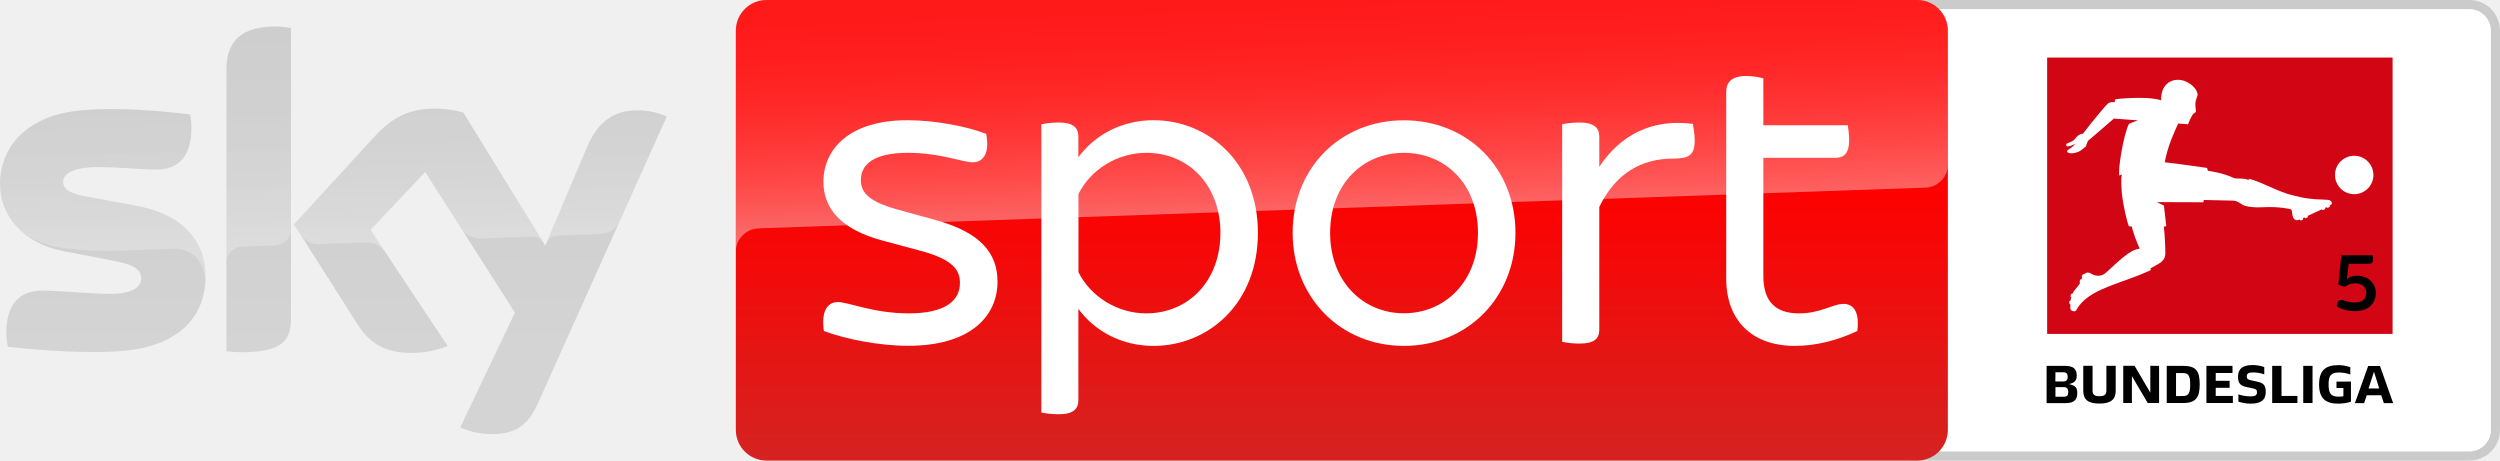
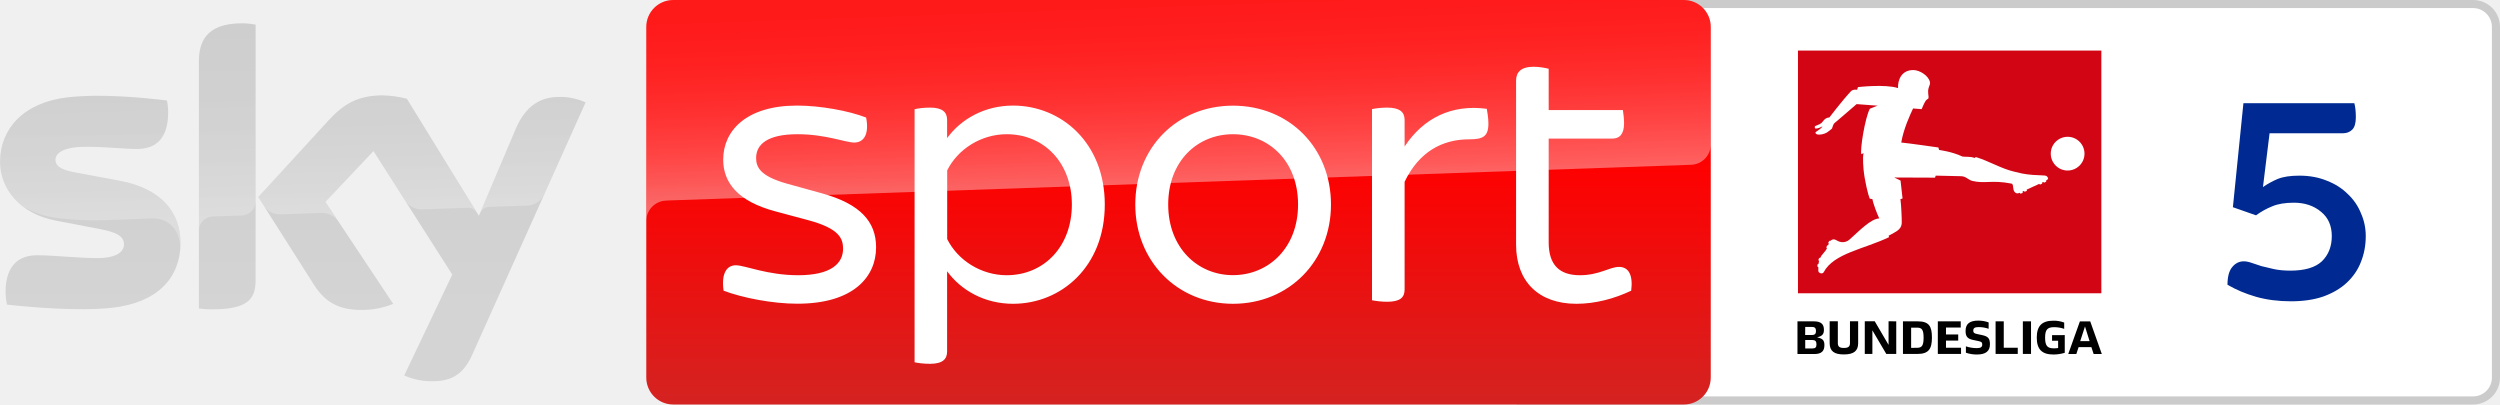
- <svg xmlns="http://www.w3.org/2000/svg" width="800" height="147.38" version="1.1">
-   <g>
-     <path d="m790.18 3.5e-4h-177.77c-5.424 0-9.816 4.392-9.816 9.816v127.75c0 5.424 4.392 9.816 9.816 9.816h177.77c5.424 0 9.816-4.392 9.816-9.816v-127.75c0.029-5.424-4.363-9.816-9.816-9.816m0 2.948c3.803 0 6.868 3.095 6.868 6.868v127.75a6.856 6.856 0 0 1-6.868 6.868h-177.77c-3.773 0-6.868-3.066-6.868-6.868v-127.75c0-3.773 3.095-6.868 6.868-6.868h177.77" fill="#cbcbcb" />
-     <path d="m790.18 2.948c3.803 0 6.868 3.095 6.868 6.868v127.75a6.856 6.856 0 0 1-6.868 6.868h-177.77c-3.773 0-6.868-3.066-6.868-6.868v-127.75c0-3.773 3.095-6.868 6.868-6.868h177.77" fill="#fff" />
-     <path d="m642.89 6.132h134.83v135.09h-134.83z" fill="#fff" />
-     <path d="m664.73 125.75c0 2.122-1.002 3.242-3.655 3.242h-6.161v-11.909h5.925c2.771 0 3.714 1.091 3.714 3.095 0 1.533-0.59 2.24-2.211 2.653l-0.295 0.088 0.265 0.059c1.828 0.413 2.417 1.091 2.417 2.771zm-7.016-3.685h2.506c1.002 0 1.444-0.442 1.444-1.444 0-1.032-0.413-1.503-1.444-1.503h-2.476zm4.127 3.39c0-1.091-0.442-1.562-1.444-1.562h-2.653v3.066h2.653c1.061 0 1.444-0.442 1.444-1.503zm4.805-0.354v-8.047h2.977v7.929c0 1.297 0.59 1.798 2.211 1.798 1.592 0 2.211-0.501 2.211-1.798v-7.929h2.977v8.018c0 2.8-1.621 4.068-5.158 4.068-3.596 0.029-5.188-1.238-5.217-4.038zm24.259-8.018v11.879h-3.626l-5.07-8.607v8.607h-2.771v-11.909h3.626l5.04 8.607v-8.607zm2.447 0h5.306c4.156 0 5.247 1.71 5.247 5.925 0 4.127-1.208 5.954-5.247 5.954h-5.306zm5.217 9.639c1.739 0 2.299-0.914 2.299-3.685 0-2.771-0.56-3.655-2.299-3.655h-2.24v7.369zm7.517-9.639h8.312v2.27h-5.365v2.506h4.451v2.24h-4.451v2.594h5.483v2.27h-8.46v-11.879zm10.199 11.437v-2.329c1.268 0.442 2.623 0.648 3.979 0.648 1.356 0 1.975-0.354 1.975-1.297 0-0.796-0.265-1.032-1.356-1.268l-1.975-0.413c-2.063-0.442-2.741-1.268-2.741-3.301 0-2.594 1.533-3.744 4.628-3.744 1.297 0 2.564 0.206 3.773 0.648v2.329c-1.15-0.413-2.388-0.619-3.626-0.619-1.474 0-1.975 0.383-1.975 1.297 0 0.766 0.354 1.002 1.297 1.208l1.916 0.413c2.24 0.472 2.859 1.238 2.859 3.36 0 2.535-1.562 3.714-4.775 3.714-1.327 0-2.682-0.206-3.979-0.648zm10.818-11.437h2.977v9.609h5.099v2.27h-8.077zm9.934 0h2.977v11.879h-2.977zm15.269 5.011v6.455c-1.327 0.413-2.712 0.619-4.127 0.619-4.127 0-6.072-1.828-6.072-6.161s1.946-6.161 6.072-6.161c1.327-0.029 2.653 0.206 3.92 0.678v2.299c-1.179-0.413-2.417-0.619-3.685-0.619-2.506 0-3.272 1.002-3.272 3.832 0 2.948 0.825 3.891 3.183 3.891 0.531 0 1.032-0.029 1.562-0.118v-2.653h-2.211v-2.034zm9.698 4.392h-4.657l-0.825 2.506h-2.948l4.245-11.879h3.773l4.215 11.879h-2.977zm-2.329-7.546-1.739 5.365h3.419z" />
-     <path d="m655.09 18.423h110.54v88.43h-110.54z" fill="#d20515" />
-     <path d="m746.23 64.996c0.059 0.206-0.147 0.383-0.531 0.648l-0.236 0.147 0.088 0.147c0.059 0.118-0.029 0.265-0.206 0.354l-0.354 0.177c-0.177 0.088-0.354 0.059-0.413-0.029l-0.088-0.147-0.472 0.236 0.059 0.147c0.059 0.118-0.059 0.265-0.206 0.324l-0.354 0.177c-0.177 0.088-0.354 0.059-0.413-0.059l-0.059-0.147c-1.415 0.678-3.007 1.385-4.628 2.122l0.088 0.206c0.059 0.118-0.059 0.265-0.206 0.324l-0.383 0.177c-0.177 0.088-0.354 0.059-0.383-0.059l-0.088-0.206-0.531 0.265 0.088 0.206c0.059 0.118-0.059 0.265-0.206 0.324l-0.354 0.177c-0.177 0.088-0.354 0.059-0.413-0.059l-0.088-0.206c-0.737 0.295-1.562 0.442-2.152-0.678-0.265-0.501-0.265-1.68-0.472-2.299-0.088-0.206-0.265-0.354-0.472-0.383-7.192-1.385-9.639 0.147-14.267-0.973-1.444-0.354-2.24-1.68-4.038-1.71l-9.285-0.206-0.206 0.737-14.856-0.059 2.27 1.12 0.737 6.544s-0.59 0.177-0.766 0.206c0.147 1.297 0.295 3.066 0.354 4.657 0.059 1.444 0.147 2.918 0.118 3.861 0 0.619-0.147 1.238-0.442 1.769-0.295 0.472-0.648 0.884-1.12 1.208-0.147 0.088-0.707 0.501-1.385 0.855-0.648 0.383-1.474 0.796-1.857 1.002 0.059 0.177 0.118 0.354 0.206 0.501-9.02 4.363-20.221 5.866-23.847 12.793-0.442 0.796-1.887 0.383-1.946-0.472v-1.415h-0.118c-0.118 0-0.206-0.147-0.206-0.354v-0.413c0-0.177 0.118-0.324 0.236-0.324h0.147c0.059-0.413 0.118-0.796 0.236-1.179l-0.147-0.059c-0.118-0.029-0.147-0.206-0.088-0.383l0.147-0.383c0.059-0.177 0.206-0.295 0.324-0.265l0.147 0.059c0.648-1.503 1.887-2.181 2.476-3.596l-0.088-0.029c-0.118-0.029-0.147-0.206-0.088-0.383l0.147-0.383c0.059-0.177 0.206-0.295 0.324-0.236l0.088 0.029c0.088-0.206 0.177-0.442 0.295-0.648l-0.118-0.088c-0.118-0.059-0.118-0.236 0-0.413l0.206-0.354c0.088-0.147 0.265-0.236 0.354-0.177l0.059 0.029h0.059c0.029 0 0.029 0 0.059-0.029l0.177-0.177c0.56-0.413 1.326-0.442 1.916-0.029 0.56 0.354 2.8 1.621 4.923-0.324 3.537-3.154 7.635-7.458 10.73-7.605-0.855-1.798-2.299-5.601-2.476-7.016l-1.002-0.206c-0.531-1.179-1.857-6.544-2.24-10.612 0 0-0.442-4.363 0-5.895-0.236-0.029-0.678 0.324-0.796 0.324-0.56-1.385 1.268-13.147 3.095-16.566l2.8-1.12c-0.295-0.029-2.299-0.118-7.635-0.56-2.977 2.653-6.426 5.483-8.165 7.016-0.295 0.206-0.796 1.887-0.796 1.887s-0.855 0.766-1.68 1.327c-1.061 0.766-3.714 1.327-4.274 0.442-0.118-0.206-0.118-0.324 0-0.442 0.413-0.442 1.946-1.15 2.476-2.122-0.855 0.442-1.769 0.855-2.506 0.796-0.324 0-0.472-0.796-0.059-0.943 1.12-0.472 2.004-0.678 2.653-1.592s1.415-1.474 2.417-1.503c0 0 4.952-6.455 7.841-9.521 0.796-0.855 2.299-0.56 2.299-0.56l0.265-0.973s9.963-1.179 14.62 0.354c-0.118-2.83 1.15-6.573 5.571-6.573 2.27 0 5.601 2.004 6.072 4.451 0.147 0.737-0.295 1.238-0.531 2.211-0.383 1.444 0.147 3.036 0 3.537-0.118 0.413-0.59 0.383-1.002 0.943-0.354 0.56-0.648 1.12-0.914 1.739l-0.59 1.356-3.124-0.236c-1.15 2.447-3.478 7.458-4.304 12.41 2.447 0.206 13.53 1.798 13.53 1.798l0.265 0.914s4.657 0.56 8.489 2.388c0.855 0.206 3.007-0.118 4.421 0.531 0.088-0.059 0.324-0.295 0.442-0.354 4.982 1.533 9.108 4.156 13.884 5.306l3.007 0.707c1.268 0.236 2.564 0.413 3.861 0.501 1.533 0.118 2.388 0.088 3.508 0.177 0.796 0.059 1.769-0.088 2.093 1.091m7.133-15.151c-3.39 0-6.161 2.741-6.161 6.131s2.741 6.161 6.131 6.161 6.161-2.741 6.161-6.131c0-3.419-2.771-6.161-6.131-6.161z" fill="#fff" />
-   </g>
-   <linearGradient id="A" x1="1456.7" x2="1456.7" y2="500" gradientTransform="matrix(.29477 0 0 .29477 .00245 .00035)" gradientUnits="userSpaceOnUse">
+ <svg xmlns="http://www.w3.org/2000/svg" width="800" height="129.44" version="1.1">
+   <linearGradient id="A" x1="1456.7" x2="1456.7" y2="500" gradientTransform="matrix(.25889 0 0 .25889 .012607 .00096014)" gradientUnits="userSpaceOnUse">
    <stop stop-color="red" offset=".4" />
    <stop stop-color="#d42321" offset="1" />
  </linearGradient>
-   <path d="m245.28 3.5e-4h368.22c5.424 0 9.816 4.392 9.816 9.816v127.75c0 5.424-4.392 9.816-9.816 9.816h-368.22c-5.424 0-9.816-4.392-9.816-9.816v-127.75c0-5.424 4.392-9.816 9.816-9.816z" fill="url(#A)" />
-   <linearGradient id="B" x1="1459.5" x2="1450.8" y1="233.73" y2="-15.325" gradientTransform="matrix(.29477 0 0 .29477 .00245 .00035)" gradientUnits="userSpaceOnUse">
+   <linearGradient id="B" x1="1459.5" x2="1450.8" y1="233.73" y2="-15.325" gradientTransform="matrix(.25889 0 0 .25889 .012607 .00096014)" gradientUnits="userSpaceOnUse">
    <stop stop-color="#fff" offset="0" />
    <stop stop-color="#fff" stop-opacity=".835" offset=".12" />
    <stop stop-color="#fff" stop-opacity=".658" offset=".269" />
    <stop stop-color="#fff" stop-opacity=".511" offset=".42" />
    <stop stop-color="#fff" stop-opacity=".397" offset=".568" />
    <stop stop-color="#fff" stop-opacity=".315" offset=".716" />
    <stop stop-color="#fff" stop-opacity=".266" offset=".86" />
    <stop stop-color="#fff" stop-opacity=".25" offset="1" />
  </linearGradient>
-   <path d="m242.53 73.102 0.943-0.059 372.5-12.999c4.097-0.029 7.369-3.39 7.34-7.458v-42.771c0-5.424-4.392-9.816-9.816-9.816h-368.22c-5.424 0-9.816 4.392-9.816 9.816v70.951c-0.118-4.038 3.036-7.458 7.074-7.664z" fill="url(#B)" opacity=".4" />
-   <linearGradient id="C" x1="361.92" x2="361.92" y1="28.806" y2="471.22" gradientTransform="matrix(.29477 0 0 .29477 .00245 .00035)" gradientUnits="userSpaceOnUse">
+   <linearGradient id="C" x1="361.92" x2="361.92" y1="28.806" y2="471.22" gradientTransform="matrix(.25889 0 0 .25889 .012607 .00096014)" gradientUnits="userSpaceOnUse">
    <stop stop-color="#cbcbcb" offset="0" />
    <stop stop-color="#d4d4d4" offset=".8" />
  </linearGradient>
-   <path d="m147.27 136.8c3.095 1.356 6.426 2.093 9.786 2.093 7.693 0.177 11.909-2.771 15.004-9.668l41.297-91.938c-2.682-1.208-5.601-1.887-8.548-1.975-5.335-0.118-12.469 0.973-16.979 11.82l-13.353 31.481-26.234-42.623c-2.889-0.766-5.866-1.179-8.843-1.238-9.285 0-14.444 3.39-19.808 9.226l-25.497 27.826 20.486 32.248c3.803 5.866 8.784 8.873 16.89 8.873 4.038 0.059 8.047-0.678 11.791-2.211l-24.702-37.141 17.509-18.541 28.71 45.011zm-54.149-34.753c0 6.78-2.653 10.671-15.917 10.671-1.592 0-3.183-0.118-4.746-0.324v-89.934c0-6.839 2.329-13.972 15.682-13.972 1.68 0 3.36 0.177 4.982 0.501zm-27.354-13.589c0 12.675-8.283 21.872-25.085 23.699-12.174 1.297-29.801-0.236-38.172-1.179-0.295-1.444-0.472-2.918-0.501-4.421 0-11.024 5.954-13.559 11.555-13.559 5.836 0 15.004 1.032 21.813 1.032 7.517 0 9.786-2.535 9.786-4.982 0-3.154-3.007-4.481-8.843-5.601l-15.976-3.066c-13.265-2.535-20.339-11.702-20.339-21.43 0-11.82 8.371-21.695 24.849-23.522 12.469-1.356 27.649 0.177 35.962 1.179 0.295 1.385 0.442 2.8 0.442 4.245 0 11.024-5.836 13.412-11.437 13.412-4.304 0-10.995-0.796-18.629-0.796-7.752 0-10.995 2.152-10.995 4.746 0 2.771 3.066 3.891 7.929 4.746l15.239 2.83c15.652 2.859 22.402 11.761 22.402 22.668z" fill="url(#C)" />
-   <linearGradient id="D" x1="365.45" x2="359.6" y1="263.25" y2="95.751" gradientTransform="matrix(.29477 0 0 .29477 .00245 .00035)" gradientUnits="userSpaceOnUse">
+   <linearGradient id="D" x1="365.45" x2="359.6" y1="263.25" y2="95.751" gradientTransform="matrix(.25889 0 0 .25889 .012607 .00096014)" gradientUnits="userSpaceOnUse">
    <stop stop-color="#fff" offset="0" />
    <stop stop-color="#fff" stop-opacity=".835" offset=".12" />
    <stop stop-color="#fff" stop-opacity=".658" offset=".269" />
    <stop stop-color="#fff" stop-opacity=".511" offset=".42" />
    <stop stop-color="#fff" stop-opacity=".397" offset=".568" />
    <stop stop-color="#fff" stop-opacity=".315" offset=".716" />
    <stop stop-color="#fff" stop-opacity=".266" offset=".86" />
    <stop stop-color="#fff" stop-opacity=".25" offset="1" />
  </linearGradient>
  <g>
-     <path d="m213.38 37.288-15.122 33.662c-1.179 2.417-3.626 3.95-6.308 3.95l-13.795 0.472c-1.503 0.088-2.83 1.091-3.36 2.506v-0.029l13.029-30.715c4.539-10.847 11.673-11.938 16.979-11.82 2.977 0.088 5.866 0.766 8.578 1.975zm-39.617 40.236-25.527-41.503c-2.889-0.766-5.866-1.179-8.843-1.238-9.285 0-14.444 3.39-19.808 9.226l-25.497 27.826 2.034 3.213c1.327 2.004 3.626 3.154 6.043 3.036l14.532-0.501a7.272 7.272 0 0 1 6.426 2.889l-4.569-6.868 17.509-18.541 11.761 18.423c1.444 1.828 3.685 2.859 6.013 2.8l16.713-0.59c1.297 0 2.535 0.707 3.213 1.828zm-85.63-69.005c-13.353 0-15.682 7.133-15.682 13.972v61.606c0-2.83 2.27-5.129 5.099-5.217l10.346-0.354c2.889 0 5.247-2.358 5.247-5.247v-64.259c-1.68-0.354-3.331-0.531-5.011-0.501zm-44.746 57.244-15.239-2.83c-4.864-0.855-7.929-1.975-7.929-4.746 0-2.594 3.242-4.746 10.995-4.746 7.635 0 14.326 0.796 18.629 0.796 5.601 0 11.437-2.388 11.437-13.412 0-1.415-0.147-2.859-0.442-4.245-8.312-1.032-23.493-2.535-35.962-1.179-16.507 1.828-24.878 11.732-24.878 23.522 0.029 6.308 3.007 12.262 8.047 16.065 3.714 2.299 7.9 3.803 12.233 4.363 5.66 0.766 11.349 1.061 17.038 0.884l18.187-0.648c6.809-0.236 10.523 5.571 10.14 11.408 0-0.088 0-0.147 0.029-0.236v-0.059c0.059-0.766 0.088-1.533 0.088-2.299 0-10.847-6.75-19.749-22.373-22.638z" fill="url(#D)" opacity=".25" />
-     <path d="m263.64 105.91c-0.884-6.072 1.002-9.256 4.481-9.256 3.301 0 11.408 3.626 22.697 3.626 11.879 0 16.36-4.215 16.36-9.698 0-3.891-1.739-7.369-12.439-10.287l-12.292-3.301c-13.589-3.626-18.954-10.435-18.954-18.836 0-10.405 8.254-19.69 26.912-19.69 8.401 0 18.836 1.887 25.173 4.363 1.15 5.925-0.737 9.108-4.333 9.108-3.183 0-10.405-3.036-20.693-3.036-10.995 0-15.063 3.744-15.063 8.666 0 3.449 1.592 6.662 11.437 9.403l12.587 3.478c14.06 3.891 19.69 10.405 19.69 19.661 0 10.877-8.401 20.545-28.651 20.545-8.961 0.029-20.133-2.152-26.912-4.746m138.89-31.393c0 22.697-15.917 36.168-33.427 36.168-10.405 0-18.954-4.923-24.024-11.85v29.241c0 2.741-1.592 4.481-6.22 4.481-2.329 0-4.481-0.295-5.63-0.56v-92.203c1.15-0.295 3.301-0.59 5.63-0.59 4.628 0 6.22 1.739 6.22 4.481v6.632c5.07-6.927 13.618-11.85 24.024-11.85 17.509 0 33.427 13.471 33.427 36.05m-11.997 0c0-15.181-10.111-25.615-23.729-25.615-9.256 0-17.804 5.365-21.695 13.176v25.026c3.891 7.811 12.439 13.176 21.695 13.176 13.589-0.029 23.729-10.435 23.729-25.763m23.11 0c0-20.693 15.181-36.021 35.578-36.021 20.545 0 35.726 15.328 35.726 36.021 0 20.545-15.181 36.168-35.726 36.168-20.398-0.029-35.578-15.652-35.578-36.168m59.307 0c0-15.917-10.73-25.615-23.729-25.615-12.852 0-23.581 9.698-23.581 25.615 0 15.77 10.73 25.733 23.581 25.733 12.999 0 23.729-9.963 23.729-25.733m69.359-29.536c0 4.775-2.004 5.777-6.957 5.777-9.963 0-18.364 4.628-23.581 15.475v39.234c0 2.889-1.592 4.481-6.367 4.481-2.034 0-4.363-0.295-5.512-0.56v-69.624c1.15-0.295 3.449-0.56 5.512-0.56 4.746 0 6.367 1.739 6.367 4.481v9.698c6.78-10.287 17.067-15.475 29.948-13.736 0.147 1.002 0.59 3.183 0.59 5.335m52.027 60.929c-6.072 2.889-13.029 4.775-19.956 4.775-13.736 0-21.99-8.106-21.99-21.548v-59.749c0-3.036 1.739-5.07 6.367-5.07 2.004 0 4.333 0.413 5.512 0.737v15.033h27.03c0.147 1.002 0.442 3.036 0.442 4.775 0 4.186-1.739 5.63-4.333 5.63h-23.139v37.789c0 8.077 3.744 11.997 11.408 11.997 6.957 0 10.847-3.036 14.178-3.036 3.478-0.029 5.217 2.859 4.481 8.666" fill="#fff" />
-     <path d="m753.51 99.566q-1.708 0-3.146-0.407-1.41-0.407-2.576-1.085 0-1.058 0.407-1.573 0.434-0.542 1.058-0.542 0.325 0 0.705 0.136 0.407 0.136 0.895 0.298 0.515 0.136 1.139 0.271 0.651 0.136 1.464 0.136 1.952 0 2.848-0.841 0.895-0.868 0.895-2.278 0-1.41-0.976-2.197-0.976-0.814-2.441-0.814-1.193 0-1.952 0.325-0.759 0.298-1.464 0.814l-2.088-0.732 0.949-9.383h10.007q0.136 0.488 0.136 1.275 0 0.786-0.325 1.112-0.325 0.325-0.841 0.325h-6.617l-0.597 4.854q0.624-0.434 1.329-0.732 0.732-0.298 1.952-0.298 1.383 0 2.495 0.461 1.112 0.434 1.871 1.193 0.786 0.732 1.193 1.736 0.434 0.976 0.434 2.061 0 1.248-0.434 2.332-0.407 1.058-1.275 1.871-0.841 0.786-2.115 1.248-1.248 0.434-2.929 0.434z" />
+     <path d="m485.35 9.6014e-4v129.44h306.03c4.763 0 8.62-3.856 8.62-8.62v-112.2c0.026-4.763-3.83-8.621-8.62-8.621z" fill="#cbcbcb" />
+     <path d="m485.35 2.589v124.26h306.03c3.333 5e-3 6.036-2.698 6.031-6.031v-112.2c0-3.314-2.692-6.033-6.031-6.033z" fill="#fff" />
+     <path d="m583.81 110.44c0 1.864-0.88 2.848-3.21 2.848h-5.41v-10.459h5.204c2.433 0 3.262 0.958 3.262 2.718 0 1.346-0.518 1.967-1.942 2.33l-0.259 0.078 0.233 0.052c1.605 0.362 2.123 0.958 2.123 2.433zm-6.161-3.236h2.2c0.88 0 1.269-0.388 1.269-1.269 0-0.906-0.362-1.32-1.269-1.32h-2.175zm3.624 2.977c0-0.958-0.388-1.372-1.269-1.372h-2.33v2.692h2.33c0.932 0 1.269-0.388 1.269-1.32zm4.22-0.311v-7.067h2.615v6.964c0 1.139 0.518 1.579 1.942 1.579 1.398 0 1.942-0.44 1.942-1.579v-6.964h2.615v7.042c0 2.459-1.424 3.573-4.53 3.573-3.158 0.026-4.556-1.087-4.582-3.547zm21.306-7.042v10.433h-3.184l-4.453-7.559v7.559h-2.433v-10.459h3.184l4.427 7.559v-7.559zm2.149 0h4.66c3.65 0 4.608 1.502 4.608 5.204 0 3.624-1.061 5.229-4.608 5.229h-4.66zm4.582 8.465c1.527 0 2.019-0.803 2.019-3.236 0-2.433-0.492-3.21-2.019-3.21h-1.967v6.472zm6.601-8.465h7.3v1.993h-4.712v2.2h3.909v1.967h-3.909v2.278h4.815v1.993h-7.43v-10.433zm8.957 10.045v-2.045c1.113 0.388 2.304 0.57 3.495 0.57 1.191 0 1.734-0.311 1.734-1.139 0-0.699-0.233-0.906-1.191-1.113l-1.734-0.362c-1.812-0.388-2.408-1.113-2.408-2.899 0-2.278 1.346-3.288 4.064-3.288 1.139 0 2.252 0.181 3.314 0.57v2.045c-1.01-0.362-2.097-0.544-3.184-0.544-1.294 0-1.734 0.337-1.734 1.139 0 0.673 0.311 0.88 1.139 1.061l1.683 0.362c1.967 0.414 2.511 1.087 2.511 2.951 0 2.226-1.372 3.262-4.194 3.262-1.165 0-2.356-0.181-3.495-0.57zm9.501-10.045h2.615v8.44h4.479v1.993h-7.093zm8.724 0h2.615v10.433h-2.615zm13.41 4.401v5.67c-1.165 0.362-2.382 0.544-3.624 0.544-3.624 0-5.333-1.605-5.333-5.41 0-3.805 1.709-5.411 5.333-5.411 1.165-0.026 2.33 0.181 3.443 0.595v2.019c-1.036-0.362-2.123-0.544-3.236-0.544-2.2 0-2.874 0.88-2.874 3.365 0 2.589 0.725 3.417 2.796 3.417 0.466 0 0.906-0.026 1.372-0.104v-2.33h-1.942v-1.786zm8.517 3.857h-4.09l-0.725 2.2h-2.589l3.728-10.433h3.314l3.702 10.433h-2.615zm-2.045-6.627-1.527 4.712h3.003z" />
+     <path d="m575.35 16.182h97.081v77.664h-97.081z" fill="#d20515" />
+     <path d="m655.39 57.084c0.052 0.181-0.129 0.337-0.466 0.57l-0.207 0.129 0.078 0.129c0.052 0.104-0.026 0.233-0.181 0.311l-0.311 0.155c-0.155 0.078-0.311 0.052-0.362-0.026l-0.078-0.129-0.414 0.207 0.052 0.129c0.052 0.104-0.052 0.233-0.181 0.285l-0.311 0.155c-0.155 0.078-0.311 0.052-0.362-0.052l-0.052-0.129c-1.243 0.595-2.641 1.217-4.064 1.864l0.078 0.181c0.052 0.104-0.052 0.233-0.181 0.285l-0.337 0.155c-0.155 0.078-0.311 0.052-0.337-0.052l-0.078-0.181-0.466 0.233 0.078 0.181c0.052 0.104-0.052 0.233-0.181 0.285l-0.311 0.155c-0.155 0.078-0.311 0.052-0.362-0.052l-0.078-0.181c-0.647 0.259-1.372 0.388-1.89-0.595-0.233-0.44-0.233-1.476-0.414-2.019-0.078-0.181-0.233-0.311-0.414-0.337-6.317-1.217-8.465 0.129-12.53-0.854-1.269-0.311-1.967-1.476-3.547-1.502l-8.155-0.181-0.181 0.647-13.047-0.052 1.993 0.984 0.647 5.747s-0.518 0.155-0.673 0.181c0.129 1.139 0.259 2.692 0.311 4.09 0.052 1.269 0.129 2.563 0.104 3.391 0 0.544-0.129 1.087-0.388 1.553-0.259 0.414-0.57 0.777-0.984 1.061-0.129 0.078-0.621 0.44-1.217 0.751-0.57 0.337-1.294 0.699-1.631 0.88 0.052 0.155 0.104 0.311 0.181 0.44-7.922 3.832-17.76 5.152-20.944 11.236-0.388 0.699-1.657 0.337-1.709-0.414v-1.243h-0.104c-0.104 0-0.181-0.129-0.181-0.311v-0.362c0-0.155 0.104-0.285 0.207-0.285h0.129c0.052-0.362 0.104-0.699 0.207-1.036l-0.129-0.052c-0.104-0.026-0.129-0.181-0.078-0.337l0.129-0.337c0.052-0.155 0.181-0.259 0.285-0.233l0.129 0.052c0.57-1.32 1.657-1.916 2.175-3.158l-0.078-0.026c-0.104-0.026-0.129-0.181-0.078-0.337l0.129-0.337c0.052-0.155 0.181-0.259 0.285-0.207l0.078 0.026c0.078-0.181 0.155-0.388 0.259-0.57l-0.104-0.078c-0.104-0.052-0.104-0.207 0-0.362l0.181-0.311c0.078-0.129 0.233-0.207 0.311-0.155l0.052 0.026h0.052c0.026 0 0.026 0 0.052-0.026l0.155-0.155c0.492-0.362 1.165-0.388 1.683-0.026 0.492 0.311 2.459 1.424 4.323-0.285 3.107-2.77 6.705-6.55 9.424-6.679-0.751-1.579-2.019-4.919-2.175-6.161l-0.88-0.181c-0.466-1.036-1.631-5.747-1.967-9.32 0 0-0.388-3.832 0-5.178-0.207-0.026-0.595 0.285-0.699 0.285-0.492-1.217 1.113-11.546 2.718-14.549l2.459-0.984c-0.259-0.026-2.019-0.104-6.705-0.492-2.615 2.33-5.644 4.815-7.171 6.161-0.259 0.181-0.699 1.657-0.699 1.657s-0.751 0.673-1.476 1.165c-0.932 0.673-3.262 1.165-3.754 0.388-0.104-0.181-0.104-0.285 0-0.388 0.362-0.388 1.709-1.01 2.175-1.864-0.751 0.388-1.553 0.751-2.2 0.699-0.285 0-0.414-0.699-0.052-0.828 0.984-0.414 1.76-0.595 2.33-1.398 0.57-0.802 1.243-1.294 2.123-1.32 0 0 4.349-5.669 6.886-8.362 0.699-0.751 2.019-0.492 2.019-0.492l0.233-0.854s8.75-1.036 12.84 0.311c-0.104-2.485 1.01-5.773 4.893-5.773 1.993 0 4.919 1.76 5.333 3.909 0.129 0.647-0.259 1.087-0.466 1.942-0.337 1.269 0.129 2.666 0 3.107-0.104 0.362-0.518 0.337-0.88 0.828-0.311 0.492-0.57 0.984-0.803 1.527l-0.518 1.191-2.744-0.207c-1.01 2.149-3.055 6.55-3.78 10.899 2.149 0.181 11.882 1.579 11.882 1.579l0.233 0.803s4.09 0.492 7.456 2.097c0.751 0.181 2.641-0.104 3.883 0.466 0.078-0.052 0.285-0.259 0.388-0.311 4.375 1.346 7.999 3.65 12.194 4.66l2.641 0.621c1.113 0.207 2.252 0.362 3.391 0.44 1.346 0.104 2.097 0.078 3.081 0.155 0.699 0.052 1.553-0.078 1.838 0.958m6.265-13.307c-2.977 0-5.41 2.408-5.41 5.385s2.408 5.411 5.385 5.411 5.41-2.408 5.41-5.385c0-3.003-2.433-5.411-5.385-5.411z" fill="#fff" />
+     <path d="m215.43 9.6014e-4h323.39c4.763 0 8.621 3.857 8.621 8.621v112.2c0 4.763-3.857 8.621-8.621 8.621h-323.39c-4.763 0-8.621-3.857-8.621-8.621v-112.2c0-4.763 3.857-8.621 8.621-8.621z" fill="url(#A)" />
+     <path d="m213.01 64.203 0.828-0.052 327.15-11.416c3.599-0.026 6.472-2.977 6.446-6.55v-37.564c0-4.763-3.857-8.621-8.621-8.621h-323.39c-4.763 0-8.621 3.857-8.621 8.621v62.313c-0.104-3.547 2.666-6.55 6.213-6.731z" fill="url(#B)" opacity=".4" />
+     <path d="m129.35 120.15c2.718 1.191 5.644 1.838 8.595 1.838 6.757 0.155 10.459-2.433 13.177-8.491l36.269-80.745c-2.356-1.061-4.919-1.657-7.508-1.734-4.686-0.104-10.951 0.854-14.912 10.381l-11.728 27.648-23.04-37.434c-2.537-0.673-5.152-1.036-7.766-1.087-8.155 0-12.686 2.977-17.397 8.103l-22.393 24.438 17.992 28.322c3.34 5.152 7.715 7.792 14.834 7.792 3.547 0.052 7.067-0.595 10.356-1.942l-21.695-32.619 15.377-16.284 25.215 39.531zm-47.557-30.522c0 5.954-2.33 9.372-13.98 9.372-1.398 0-2.796-0.104-4.168-0.285v-78.985c0-6.006 2.045-12.271 13.773-12.271 1.476 0 2.951 0.155 4.375 0.44zm-24.024-11.935c0 11.132-7.275 19.209-22.031 20.814-10.692 1.139-26.173-0.207-33.525-1.036-0.259-1.269-0.414-2.563-0.44-3.883 0-9.682 5.229-11.908 10.148-11.908 5.126 0 13.177 0.906 19.157 0.906 6.601 0 8.595-2.226 8.595-4.375 0-2.77-2.641-3.935-7.766-4.919l-14.031-2.692c-11.65-2.226-17.863-10.277-17.863-18.821 0-10.381 7.352-19.054 21.824-20.658 10.951-1.191 24.283 0.155 31.583 1.036 0.259 1.217 0.388 2.459 0.388 3.728 0 9.682-5.126 11.779-10.045 11.779-3.78 0-9.656-0.699-16.361-0.699-6.809 0-9.656 1.89-9.656 4.168 0 2.433 2.692 3.417 6.964 4.168l13.383 2.485c13.746 2.511 19.674 10.329 19.674 19.908z" fill="url(#C)" />
+     <path d="m187.4 32.748-13.281 29.564c-1.036 2.123-3.184 3.469-5.54 3.469l-12.116 0.414c-1.32 0.078-2.485 0.958-2.951 2.2v-0.026l11.443-26.976c3.987-9.526 10.252-10.484 14.912-10.381 2.615 0.078 5.152 0.673 7.533 1.734zm-34.794 35.338-22.419-36.45c-2.537-0.673-5.152-1.036-7.766-1.087-8.155 0-12.686 2.977-17.397 8.103l-22.393 24.438 1.786 2.822c1.165 1.76 3.184 2.77 5.307 2.666l12.762-0.44a6.387 6.387 0 0 1 5.644 2.537l-4.013-6.032 15.377-16.284 10.329 16.181c1.269 1.605 3.236 2.511 5.281 2.459l14.678-0.518c1.139 0 2.226 0.621 2.822 1.605zm-75.205-60.604c-11.728 0-13.773 6.265-13.773 12.271v54.106c0-2.485 1.993-4.505 4.479-4.582l9.086-0.311c2.537 0 4.608-2.071 4.608-4.608v-56.436c-1.476-0.311-2.925-0.466-4.401-0.44zm-39.299 50.275-13.383-2.485c-4.272-0.751-6.964-1.734-6.964-4.168 0-2.278 2.848-4.168 9.656-4.168 6.705 0 12.582 0.699 16.361 0.699 4.919 0 10.045-2.097 10.045-11.779 0-1.243-0.129-2.511-0.388-3.728-7.301-0.906-20.632-2.226-31.583-1.036-14.497 1.605-21.85 10.304-21.85 20.658 0.026 5.54 2.641 10.77 7.067 14.109 3.262 2.019 6.938 3.34 10.744 3.832 4.971 0.673 9.967 0.932 14.963 0.777l15.973-0.57c5.98-0.207 9.242 4.893 8.906 10.019 0-0.078 0-0.129 0.026-0.207v-0.052c0.052-0.673 0.078-1.346 0.078-2.019 0-9.526-5.928-17.345-19.649-19.882z" fill="url(#D)" opacity=".25" />
+     <path d="m231.55 93.017c-0.777-5.333 0.88-8.129 3.935-8.129 2.899 0 10.019 3.184 19.934 3.184 10.433 0 14.368-3.702 14.368-8.517 0-3.417-1.527-6.472-10.924-9.035l-10.795-2.899c-11.935-3.184-16.647-9.165-16.647-16.543 0-9.138 7.249-17.293 23.636-17.293 7.378 0 16.543 1.657 22.108 3.832 1.01 5.204-0.647 7.999-3.806 7.999-2.796 0-9.138-2.666-18.173-2.666-9.656 0-13.229 3.288-13.229 7.611 0 3.029 1.398 5.851 10.045 8.258l11.054 3.055c12.349 3.417 17.293 9.138 17.293 17.268 0 9.553-7.378 18.043-25.163 18.043-7.87 0.026-17.682-1.89-23.636-4.168m121.98-27.571c0 19.934-13.98 31.765-29.357 31.765-9.138 0-16.647-4.323-21.1-10.407v25.681c0 2.408-1.398 3.935-5.462 3.935-2.045 0-3.935-0.259-4.945-0.492v-80.978c1.01-0.259 2.899-0.518 4.945-0.518 4.064 0 5.462 1.527 5.462 3.935v5.825c4.453-6.084 11.96-10.407 21.1-10.407 15.377 0 29.357 11.831 29.357 31.661m-10.536 0c0-13.333-8.88-22.496-20.84-22.496-8.129 0-15.637 4.712-19.054 11.572v21.979c3.417 6.86 10.924 11.572 19.054 11.572 11.935-0.026 20.84-9.165 20.84-22.626m20.296 0c0-18.173 13.333-31.636 31.246-31.636 18.043 0 31.377 13.462 31.377 31.636 0 18.043-13.333 31.765-31.377 31.765-17.914-0.026-31.246-13.746-31.246-31.765m52.087 0c0-13.98-9.424-22.496-20.841-22.496-11.287 0-20.71 8.517-20.71 22.496 0 13.85 9.424 22.6 20.71 22.6 11.416 0 20.841-8.75 20.841-22.6m60.915-25.94c0 4.194-1.76 5.074-6.11 5.074-8.75 0-16.128 4.064-20.71 13.591v34.458c0 2.537-1.398 3.935-5.592 3.935-1.786 0-3.832-0.259-4.841-0.492v-61.147c1.01-0.259 3.029-0.492 4.841-0.492 4.168 0 5.592 1.527 5.592 3.935v8.517c5.954-9.035 14.989-13.591 26.302-12.064 0.129 0.88 0.518 2.796 0.518 4.686m45.693 53.511c-5.333 2.537-11.443 4.194-17.527 4.194-12.064 0-19.313-7.119-19.313-18.924v-52.475c0-2.666 1.527-4.453 5.592-4.453 1.76 0 3.806 0.362 4.841 0.647v13.203h23.739c0.129 0.88 0.388 2.666 0.388 4.194 0 3.676-1.527 4.945-3.806 4.945h-20.322v33.188c0 7.093 3.288 10.536 10.019 10.536 6.11 0 9.526-2.666 12.452-2.666 3.055-0.026 4.582 2.511 3.935 7.611" fill="#fff" />
+     <path d="m733.09 96.416q-6.06 0-11.158-1.443-5.002-1.443-9.138-3.848 0-3.752 1.443-5.579 1.539-1.924 3.752-1.924 1.154 0 2.501 0.481 1.443 0.481 3.174 1.058 1.828 0.481 4.04 0.962 2.309 0.481 5.194 0.481 6.926 0 10.1-2.982 3.174-3.078 3.174-8.08t-3.463-7.792q-3.463-2.886-8.657-2.886-4.232 0-6.926 1.154-2.693 1.058-5.194 2.886l-7.407-2.597 3.367-33.282h35.495q0.481 1.731 0.481 4.521 0 2.79-1.154 3.944-1.154 1.154-2.982 1.154h-23.471l-2.116 17.218q2.212-1.539 4.713-2.597 2.597-1.058 6.926-1.058 4.906 0 8.85 1.635 3.944 1.539 6.637 4.232 2.79 2.597 4.232 6.156 1.539 3.463 1.539 7.311 0 4.425-1.539 8.273-1.443 3.752-4.521 6.637-2.982 2.79-7.503 4.425-4.425 1.539-10.389 1.539z" fill="#002a91" />
  </g>
</svg>
